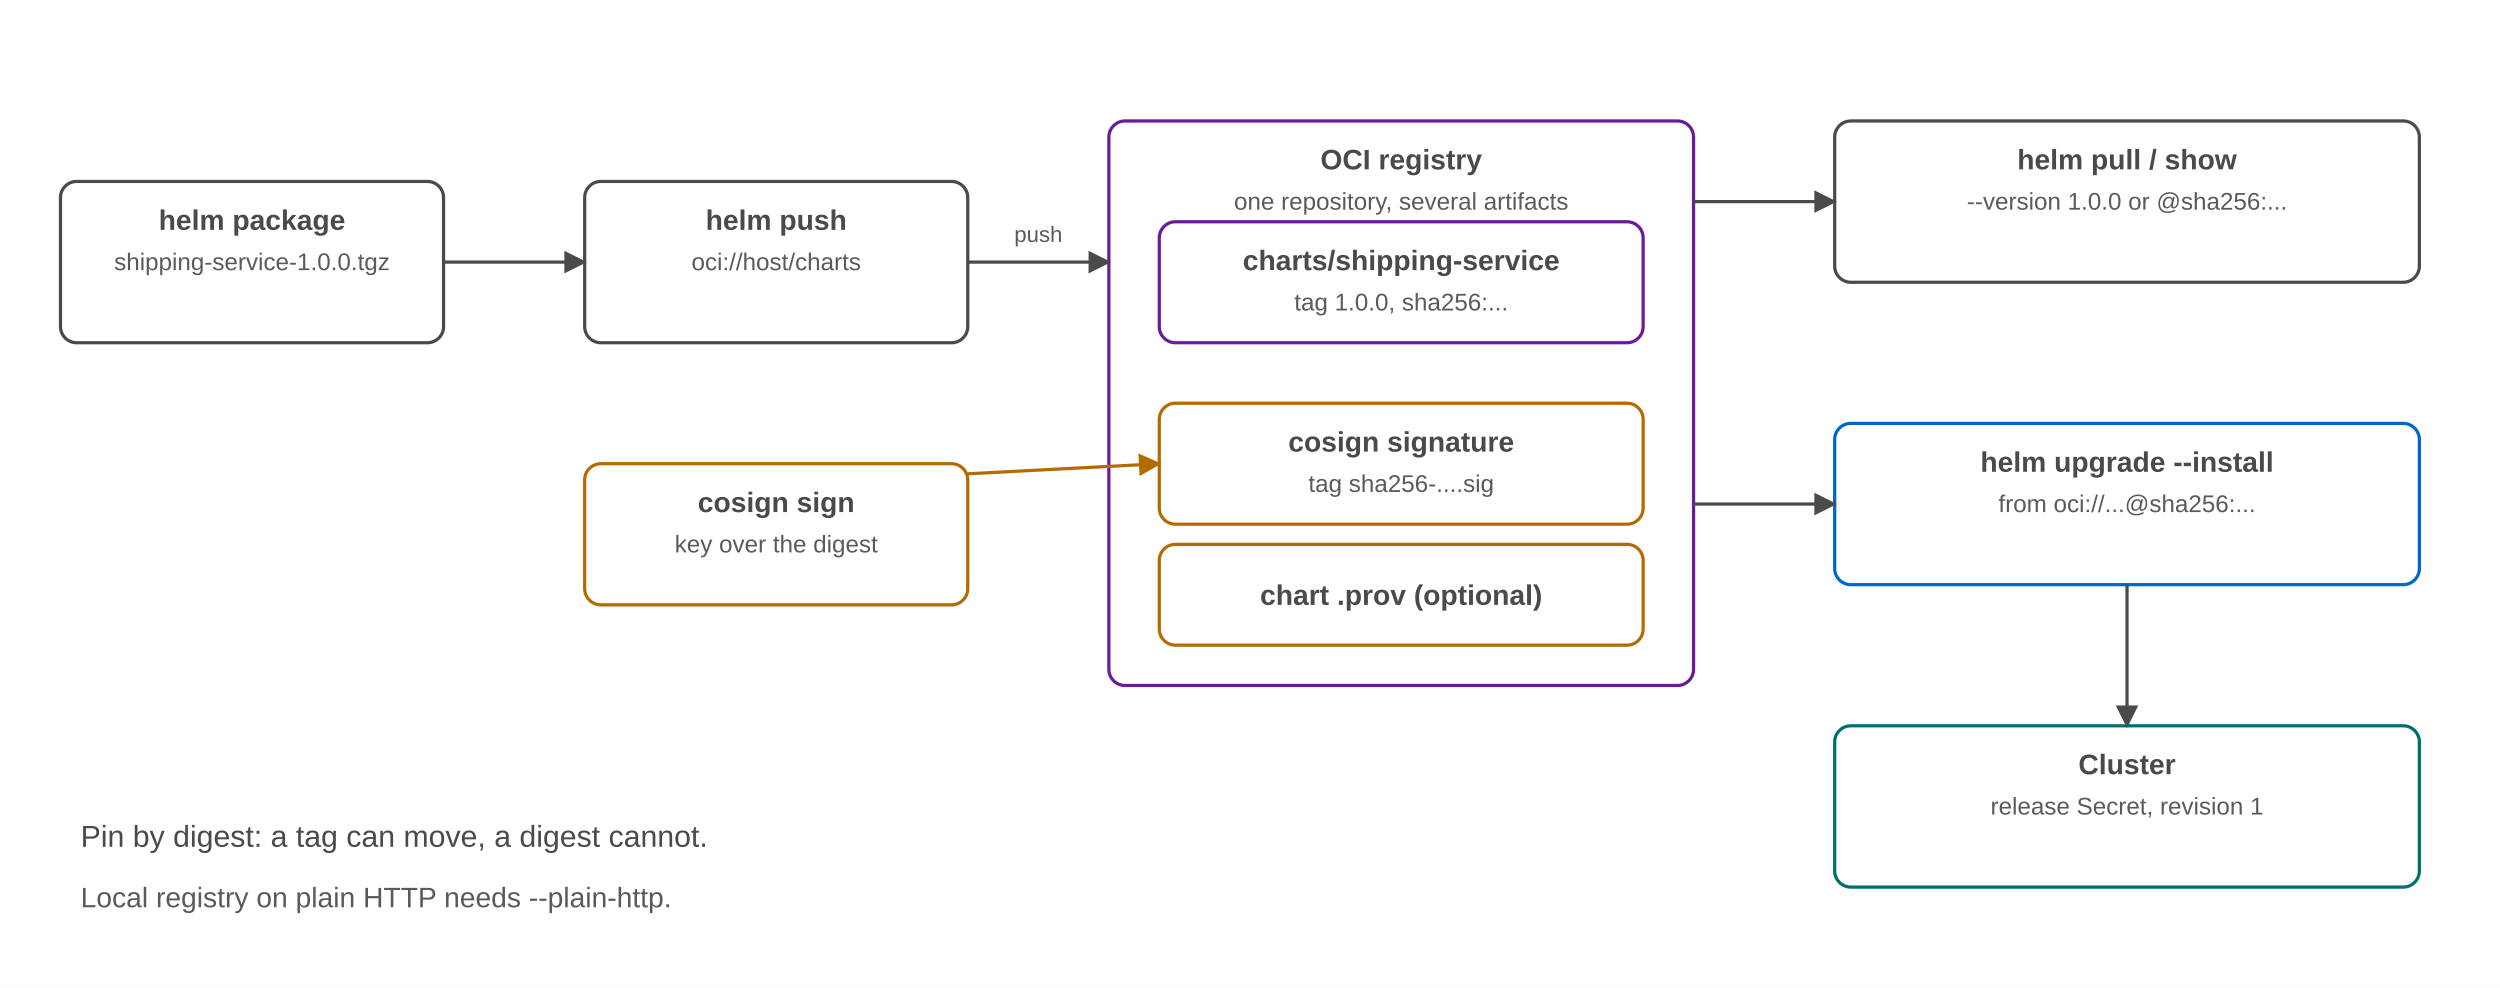
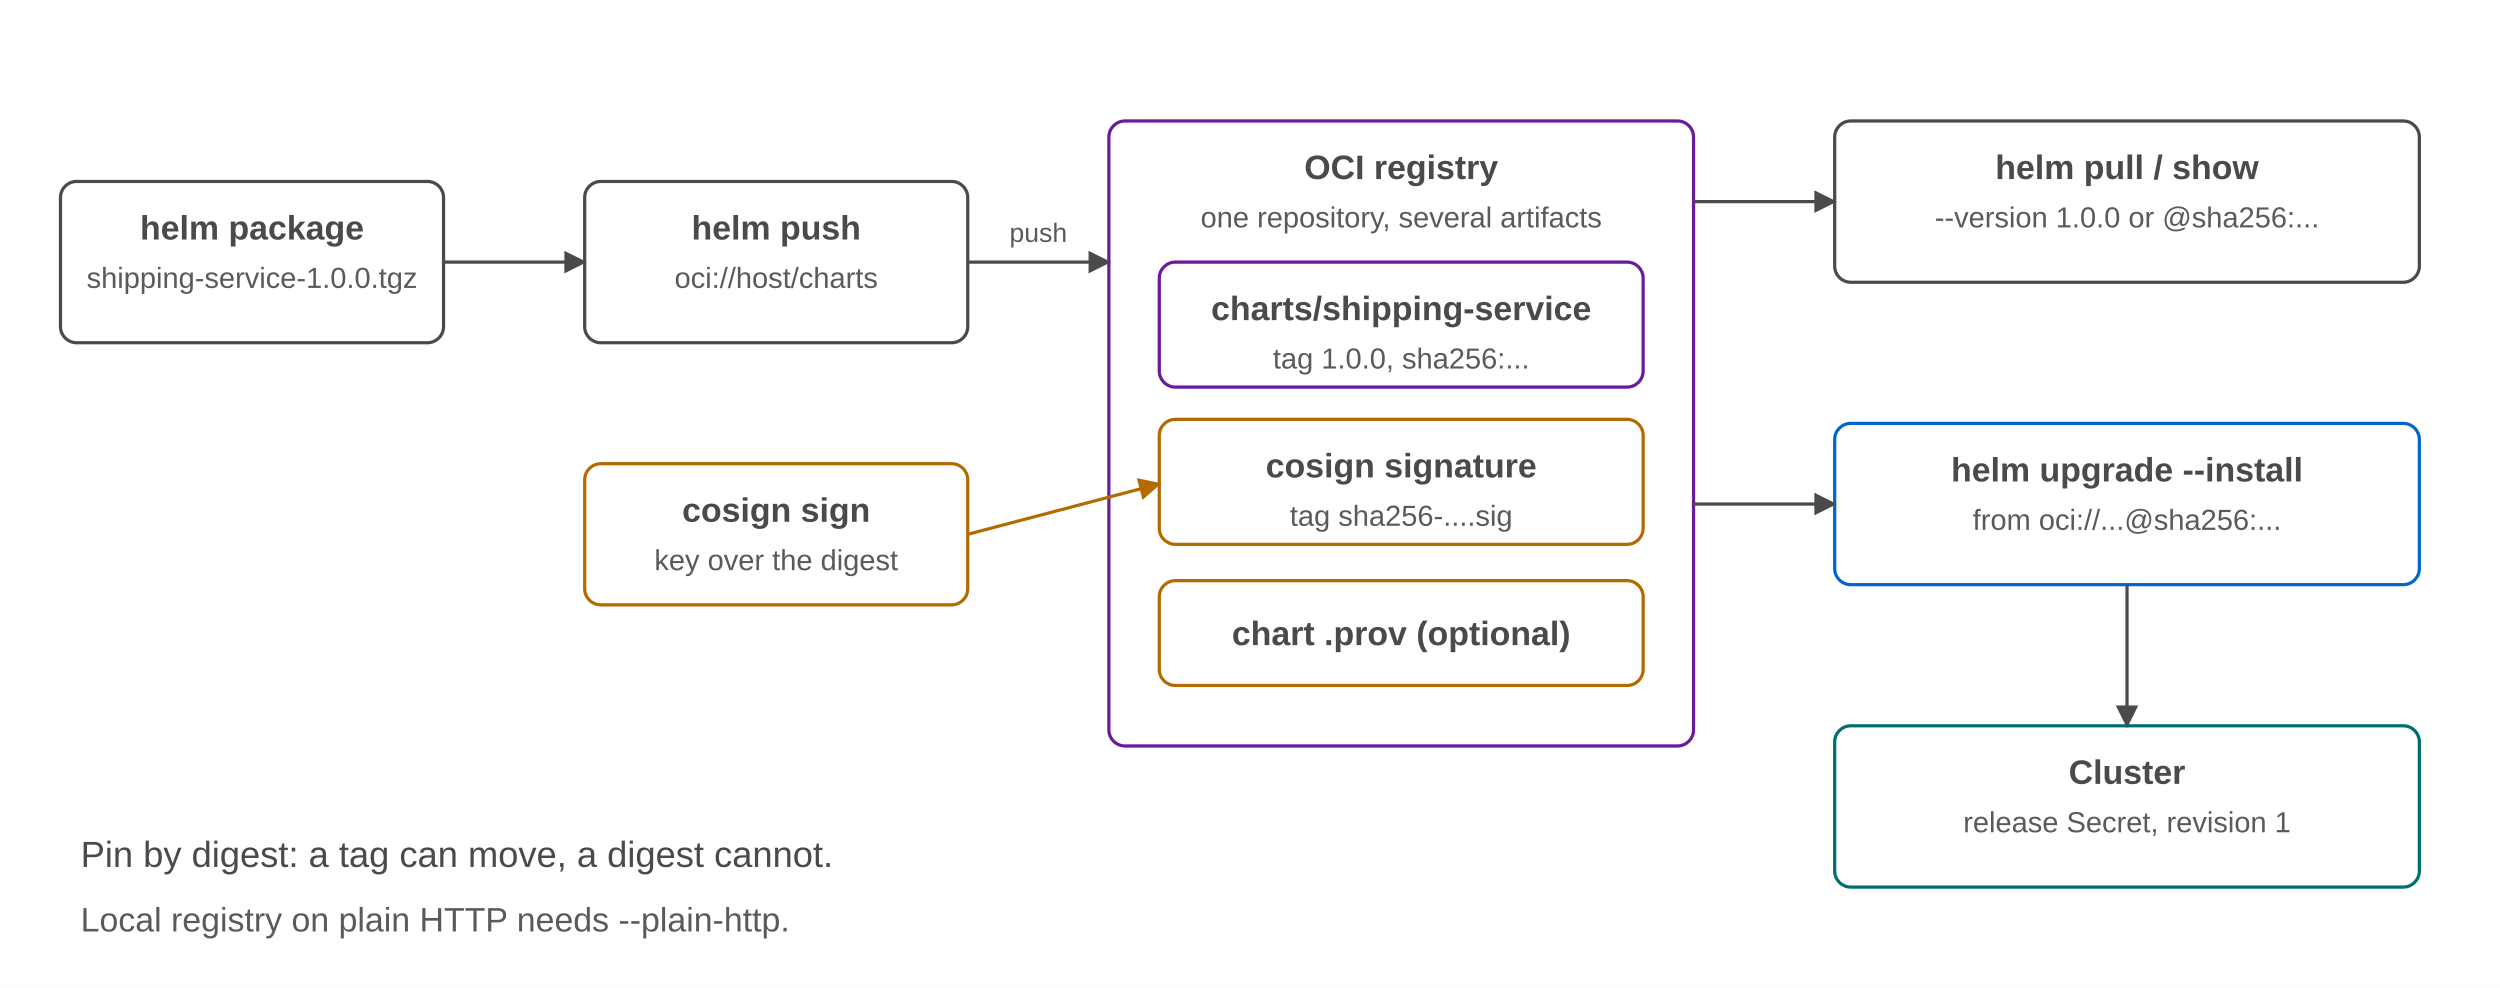
<svg xmlns="http://www.w3.org/2000/svg" viewBox="0 0 1240 490" width="1240" height="490">
  <defs>
    <marker id="_arrow_neutral_0" viewBox="0 0 10 10" refX="9" refY="5" markerWidth="7" markerHeight="7" orient="auto-start-reverse">
      <path d="M 0 0 L 10 5 L 0 10 z" fill="#4A4A4A" />
    </marker>
    <marker id="_arrow_govern_0" viewBox="0 0 10 10" refX="9" refY="5" markerWidth="7" markerHeight="7" orient="auto-start-reverse">
      <path d="M 0 0 L 10 5 L 0 10 z" fill="#B36B00" />
    </marker>
  </defs>
  <rect x="0" y="0" width="1240" height="490" fill="#FFFFFF" />
  <rect x="30" y="90" width="190" height="80" rx="8" ry="8" fill="#FFFFFF" stroke="#4A4A4A" stroke-width="1.6" />
-   <text x="125.0" y="114" font-family="Overpass, Red Hat Text, Arial, sans-serif" font-size="14" font-weight="600" fill="#4A4A4A" text-anchor="middle">helm package</text>
-   <text x="125.0" y="134" font-family="Red Hat Text, Arial, sans-serif" font-size="12" fill="#5A5A5A" text-anchor="middle">shipping-service-1.0.0.tgz</text>
+   <text x="125.0" y="118.8" font-family="Overpass, Red Hat Text, Arial, sans-serif" font-size="16.8" font-weight="600" fill="#4A4A4A" text-anchor="middle">helm package</text>
+   <text x="125.0" y="142.8" font-family="Red Hat Text, Arial, sans-serif" font-size="14.4" fill="#5A5A5A" text-anchor="middle">shipping-service-1.0.0.tgz</text>
  <rect x="290" y="90" width="190" height="80" rx="8" ry="8" fill="#FFFFFF" stroke="#4A4A4A" stroke-width="1.6" />
-   <text x="385.0" y="114" font-family="Overpass, Red Hat Text, Arial, sans-serif" font-size="14" font-weight="600" fill="#4A4A4A" text-anchor="middle">helm push</text>
-   <text x="385.0" y="134" font-family="Red Hat Text, Arial, sans-serif" font-size="12" fill="#5A5A5A" text-anchor="middle">oci://host/charts</text>
-   <rect x="550" y="60" width="290" height="280" rx="8" ry="8" fill="#FFFFFF" stroke="#6A1B9A" stroke-width="1.6" />
-   <text x="695.0" y="84" font-family="Overpass, Red Hat Text, Arial, sans-serif" font-size="14" font-weight="600" fill="#4A4A4A" text-anchor="middle">OCI registry</text>
-   <text x="695.0" y="104" font-family="Red Hat Text, Arial, sans-serif" font-size="12" fill="#5A5A5A" text-anchor="middle">one repository, several artifacts</text>
-   <rect x="575" y="110" width="240" height="60" rx="8" ry="8" fill="#FFFFFF" stroke="#6A1B9A" stroke-width="1.6" />
-   <text x="695.0" y="134" font-family="Overpass, Red Hat Text, Arial, sans-serif" font-size="14" font-weight="600" fill="#4A4A4A" text-anchor="middle">charts/shipping-service</text>
-   <text x="695.0" y="154" font-family="Red Hat Text, Arial, sans-serif" font-size="12" fill="#5A5A5A" text-anchor="middle">tag 1.0.0, sha256:...</text>
-   <rect x="575" y="200" width="240" height="60" rx="8" ry="8" fill="#FFFFFF" stroke="#B36B00" stroke-width="1.6" />
-   <text x="695.0" y="224" font-family="Overpass, Red Hat Text, Arial, sans-serif" font-size="14" font-weight="600" fill="#4A4A4A" text-anchor="middle">cosign signature</text>
-   <text x="695.0" y="244" font-family="Red Hat Text, Arial, sans-serif" font-size="12" fill="#5A5A5A" text-anchor="middle">tag sha256-....sig</text>
-   <rect x="575" y="270" width="240" height="50" rx="8" ry="8" fill="#FFFFFF" stroke="#B36B00" stroke-width="1.6" />
-   <text x="695.0" y="300.0" font-family="Overpass, Red Hat Text, Arial, sans-serif" font-size="14" font-weight="600" fill="#4A4A4A" text-anchor="middle">chart .prov (optional)</text>
+   <text x="385.0" y="118.8" font-family="Overpass, Red Hat Text, Arial, sans-serif" font-size="16.8" font-weight="600" fill="#4A4A4A" text-anchor="middle">helm push</text>
+   <text x="385.0" y="142.8" font-family="Red Hat Text, Arial, sans-serif" font-size="14.4" fill="#5A5A5A" text-anchor="middle">oci://host/charts</text>
+   <rect x="550" y="60" width="290" height="310" rx="8" ry="8" fill="#FFFFFF" stroke="#6A1B9A" stroke-width="1.6" />
+   <text x="695.0" y="88.8" font-family="Overpass, Red Hat Text, Arial, sans-serif" font-size="16.8" font-weight="600" fill="#4A4A4A" text-anchor="middle">OCI registry</text>
+   <text x="695.0" y="112.8" font-family="Red Hat Text, Arial, sans-serif" font-size="14.4" fill="#5A5A5A" text-anchor="middle">one repository, several artifacts</text>
+   <rect x="575" y="130" width="240" height="62" rx="8" ry="8" fill="#FFFFFF" stroke="#6A1B9A" stroke-width="1.6" />
+   <text x="695.0" y="158.8" font-family="Overpass, Red Hat Text, Arial, sans-serif" font-size="16.8" font-weight="600" fill="#4A4A4A" text-anchor="middle">charts/shipping-service</text>
+   <text x="695.0" y="182.8" font-family="Red Hat Text, Arial, sans-serif" font-size="14.4" fill="#5A5A5A" text-anchor="middle">tag 1.0.0, sha256:...</text>
+   <rect x="575" y="208" width="240" height="62" rx="8" ry="8" fill="#FFFFFF" stroke="#B36B00" stroke-width="1.6" />
+   <text x="695.0" y="236.8" font-family="Overpass, Red Hat Text, Arial, sans-serif" font-size="16.8" font-weight="600" fill="#4A4A4A" text-anchor="middle">cosign signature</text>
+   <text x="695.0" y="260.8" font-family="Red Hat Text, Arial, sans-serif" font-size="14.4" fill="#5A5A5A" text-anchor="middle">tag sha256-....sig</text>
+   <rect x="575" y="288" width="240" height="52" rx="8" ry="8" fill="#FFFFFF" stroke="#B36B00" stroke-width="1.6" />
+   <text x="695.0" y="320.0" font-family="Overpass, Red Hat Text, Arial, sans-serif" font-size="16.8" font-weight="600" fill="#4A4A4A" text-anchor="middle">chart .prov (optional)</text>
  <rect x="910" y="60" width="290" height="80" rx="8" ry="8" fill="#FFFFFF" stroke="#4A4A4A" stroke-width="1.6" />
-   <text x="1055.0" y="84" font-family="Overpass, Red Hat Text, Arial, sans-serif" font-size="14" font-weight="600" fill="#4A4A4A" text-anchor="middle">helm pull / show</text>
-   <text x="1055.0" y="104" font-family="Red Hat Text, Arial, sans-serif" font-size="12" fill="#5A5A5A" text-anchor="middle">--version 1.0.0 or @sha256:...</text>
+   <text x="1055.0" y="88.8" font-family="Overpass, Red Hat Text, Arial, sans-serif" font-size="16.8" font-weight="600" fill="#4A4A4A" text-anchor="middle">helm pull / show</text>
+   <text x="1055.0" y="112.8" font-family="Red Hat Text, Arial, sans-serif" font-size="14.4" fill="#5A5A5A" text-anchor="middle">--version 1.0.0 or @sha256:...</text>
  <rect x="910" y="210" width="290" height="80" rx="8" ry="8" fill="#FFFFFF" stroke="#0066CC" stroke-width="1.6" />
-   <text x="1055.0" y="234" font-family="Overpass, Red Hat Text, Arial, sans-serif" font-size="14" font-weight="600" fill="#4A4A4A" text-anchor="middle">helm upgrade --install</text>
-   <text x="1055.0" y="254" font-family="Red Hat Text, Arial, sans-serif" font-size="12" fill="#5A5A5A" text-anchor="middle">from oci://...@sha256:...</text>
+   <text x="1055.0" y="238.8" font-family="Overpass, Red Hat Text, Arial, sans-serif" font-size="16.8" font-weight="600" fill="#4A4A4A" text-anchor="middle">helm upgrade --install</text>
+   <text x="1055.0" y="262.8" font-family="Red Hat Text, Arial, sans-serif" font-size="14.4" fill="#5A5A5A" text-anchor="middle">from oci://...@sha256:...</text>
  <rect x="910" y="360" width="290" height="80" rx="8" ry="8" fill="#FFFFFF" stroke="#006E6E" stroke-width="1.6" />
-   <text x="1055.0" y="384" font-family="Overpass, Red Hat Text, Arial, sans-serif" font-size="14" font-weight="600" fill="#4A4A4A" text-anchor="middle">Cluster</text>
-   <text x="1055.0" y="404" font-family="Red Hat Text, Arial, sans-serif" font-size="12" fill="#5A5A5A" text-anchor="middle">release Secret, revision 1</text>
+   <text x="1055.0" y="388.8" font-family="Overpass, Red Hat Text, Arial, sans-serif" font-size="16.8" font-weight="600" fill="#4A4A4A" text-anchor="middle">Cluster</text>
+   <text x="1055.0" y="412.8" font-family="Red Hat Text, Arial, sans-serif" font-size="14.4" fill="#5A5A5A" text-anchor="middle">release Secret, revision 1</text>
  <line x1="220" y1="130" x2="290" y2="130" stroke="#4A4A4A" stroke-width="1.6" marker-end="url(#_arrow_neutral_0)" />
  <line x1="480" y1="130" x2="550" y2="130" stroke="#4A4A4A" stroke-width="1.6" marker-end="url(#_arrow_neutral_0)" />
-   <text x="515.0" y="120.0" font-family="Red Hat Text, Arial, sans-serif" font-size="11" fill="#5A5A5A" text-anchor="middle">push</text>
+   <text x="515.0" y="120.0" font-family="Red Hat Text, Arial, sans-serif" font-size="13.2" fill="#5A5A5A" text-anchor="middle">push</text>
  <line x1="840" y1="100" x2="910" y2="100" stroke="#4A4A4A" stroke-width="1.6" marker-end="url(#_arrow_neutral_0)" />
  <line x1="840" y1="250" x2="910" y2="250" stroke="#4A4A4A" stroke-width="1.6" marker-end="url(#_arrow_neutral_0)" />
  <line x1="1055" y1="290" x2="1055" y2="360" stroke="#4A4A4A" stroke-width="1.6" marker-end="url(#_arrow_neutral_0)" />
  <rect x="290" y="230" width="190" height="70" rx="8" ry="8" fill="#FFFFFF" stroke="#B36B00" stroke-width="1.6" />
-   <text x="385.0" y="254" font-family="Overpass, Red Hat Text, Arial, sans-serif" font-size="14" font-weight="600" fill="#4A4A4A" text-anchor="middle">cosign sign</text>
-   <text x="385.0" y="274" font-family="Red Hat Text, Arial, sans-serif" font-size="12" fill="#5A5A5A" text-anchor="middle">key over the digest</text>
-   <line x1="480" y1="235" x2="575" y2="230" stroke="#B36B00" stroke-width="1.6" marker-end="url(#_arrow_govern_0)" />
-   <text x="40" y="420" font-family="Overpass, Red Hat Text, Arial, sans-serif" font-size="15" font-weight="normal" fill="#4A4A4A" text-anchor="start">Pin by digest: a tag can move, a digest cannot.</text>
-   <text x="40" y="450" font-family="Overpass, Red Hat Text, Arial, sans-serif" font-size="14" font-weight="normal" fill="#5A5A5A" text-anchor="start">Local registry on plain HTTP needs --plain-http.</text>
+   <text x="385.0" y="258.8" font-family="Overpass, Red Hat Text, Arial, sans-serif" font-size="16.8" font-weight="600" fill="#4A4A4A" text-anchor="middle">cosign sign</text>
+   <text x="385.0" y="282.8" font-family="Red Hat Text, Arial, sans-serif" font-size="14.4" fill="#5A5A5A" text-anchor="middle">key over the digest</text>
+   <line x1="480" y1="265" x2="575" y2="240" stroke="#B36B00" stroke-width="1.6" marker-end="url(#_arrow_govern_0)" />
+   <text x="40" y="430" font-family="Overpass, Red Hat Text, Arial, sans-serif" font-size="18" font-weight="normal" fill="#4A4A4A" text-anchor="start">Pin by digest: a tag can move, a digest cannot.</text>
+   <text x="40" y="462" font-family="Overpass, Red Hat Text, Arial, sans-serif" font-size="16.8" font-weight="normal" fill="#5A5A5A" text-anchor="start">Local registry on plain HTTP needs --plain-http.</text>
</svg>
